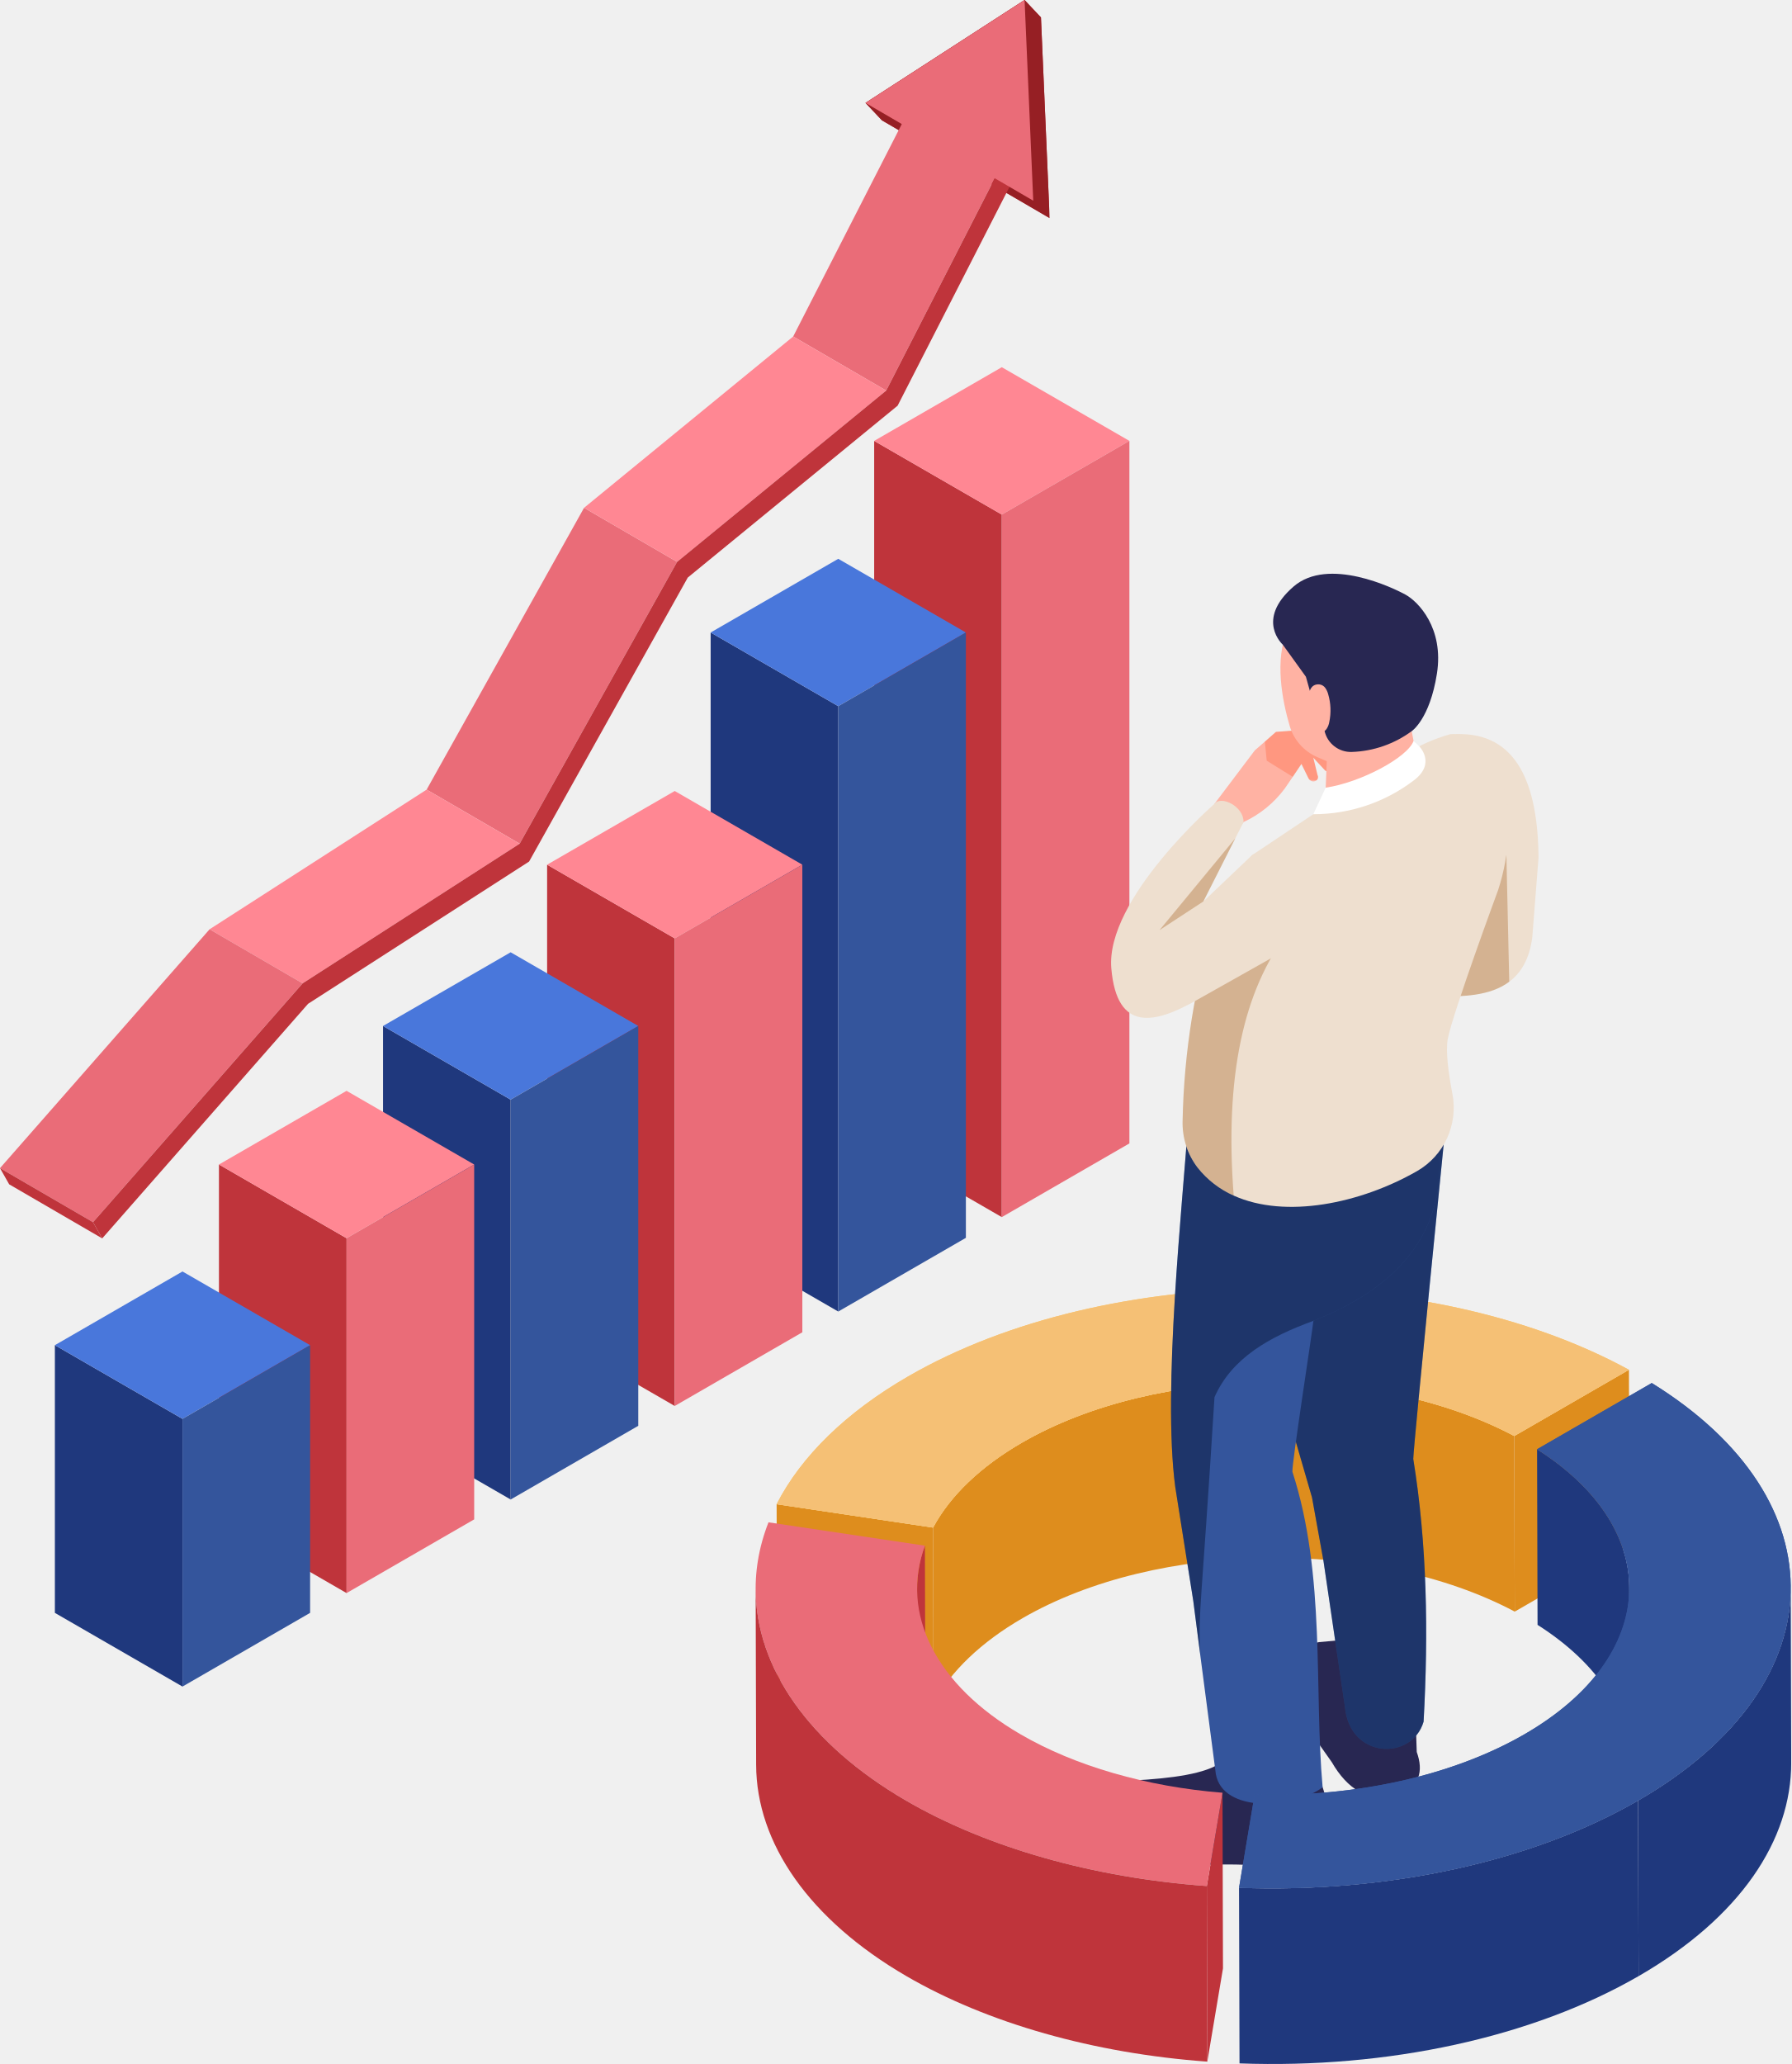
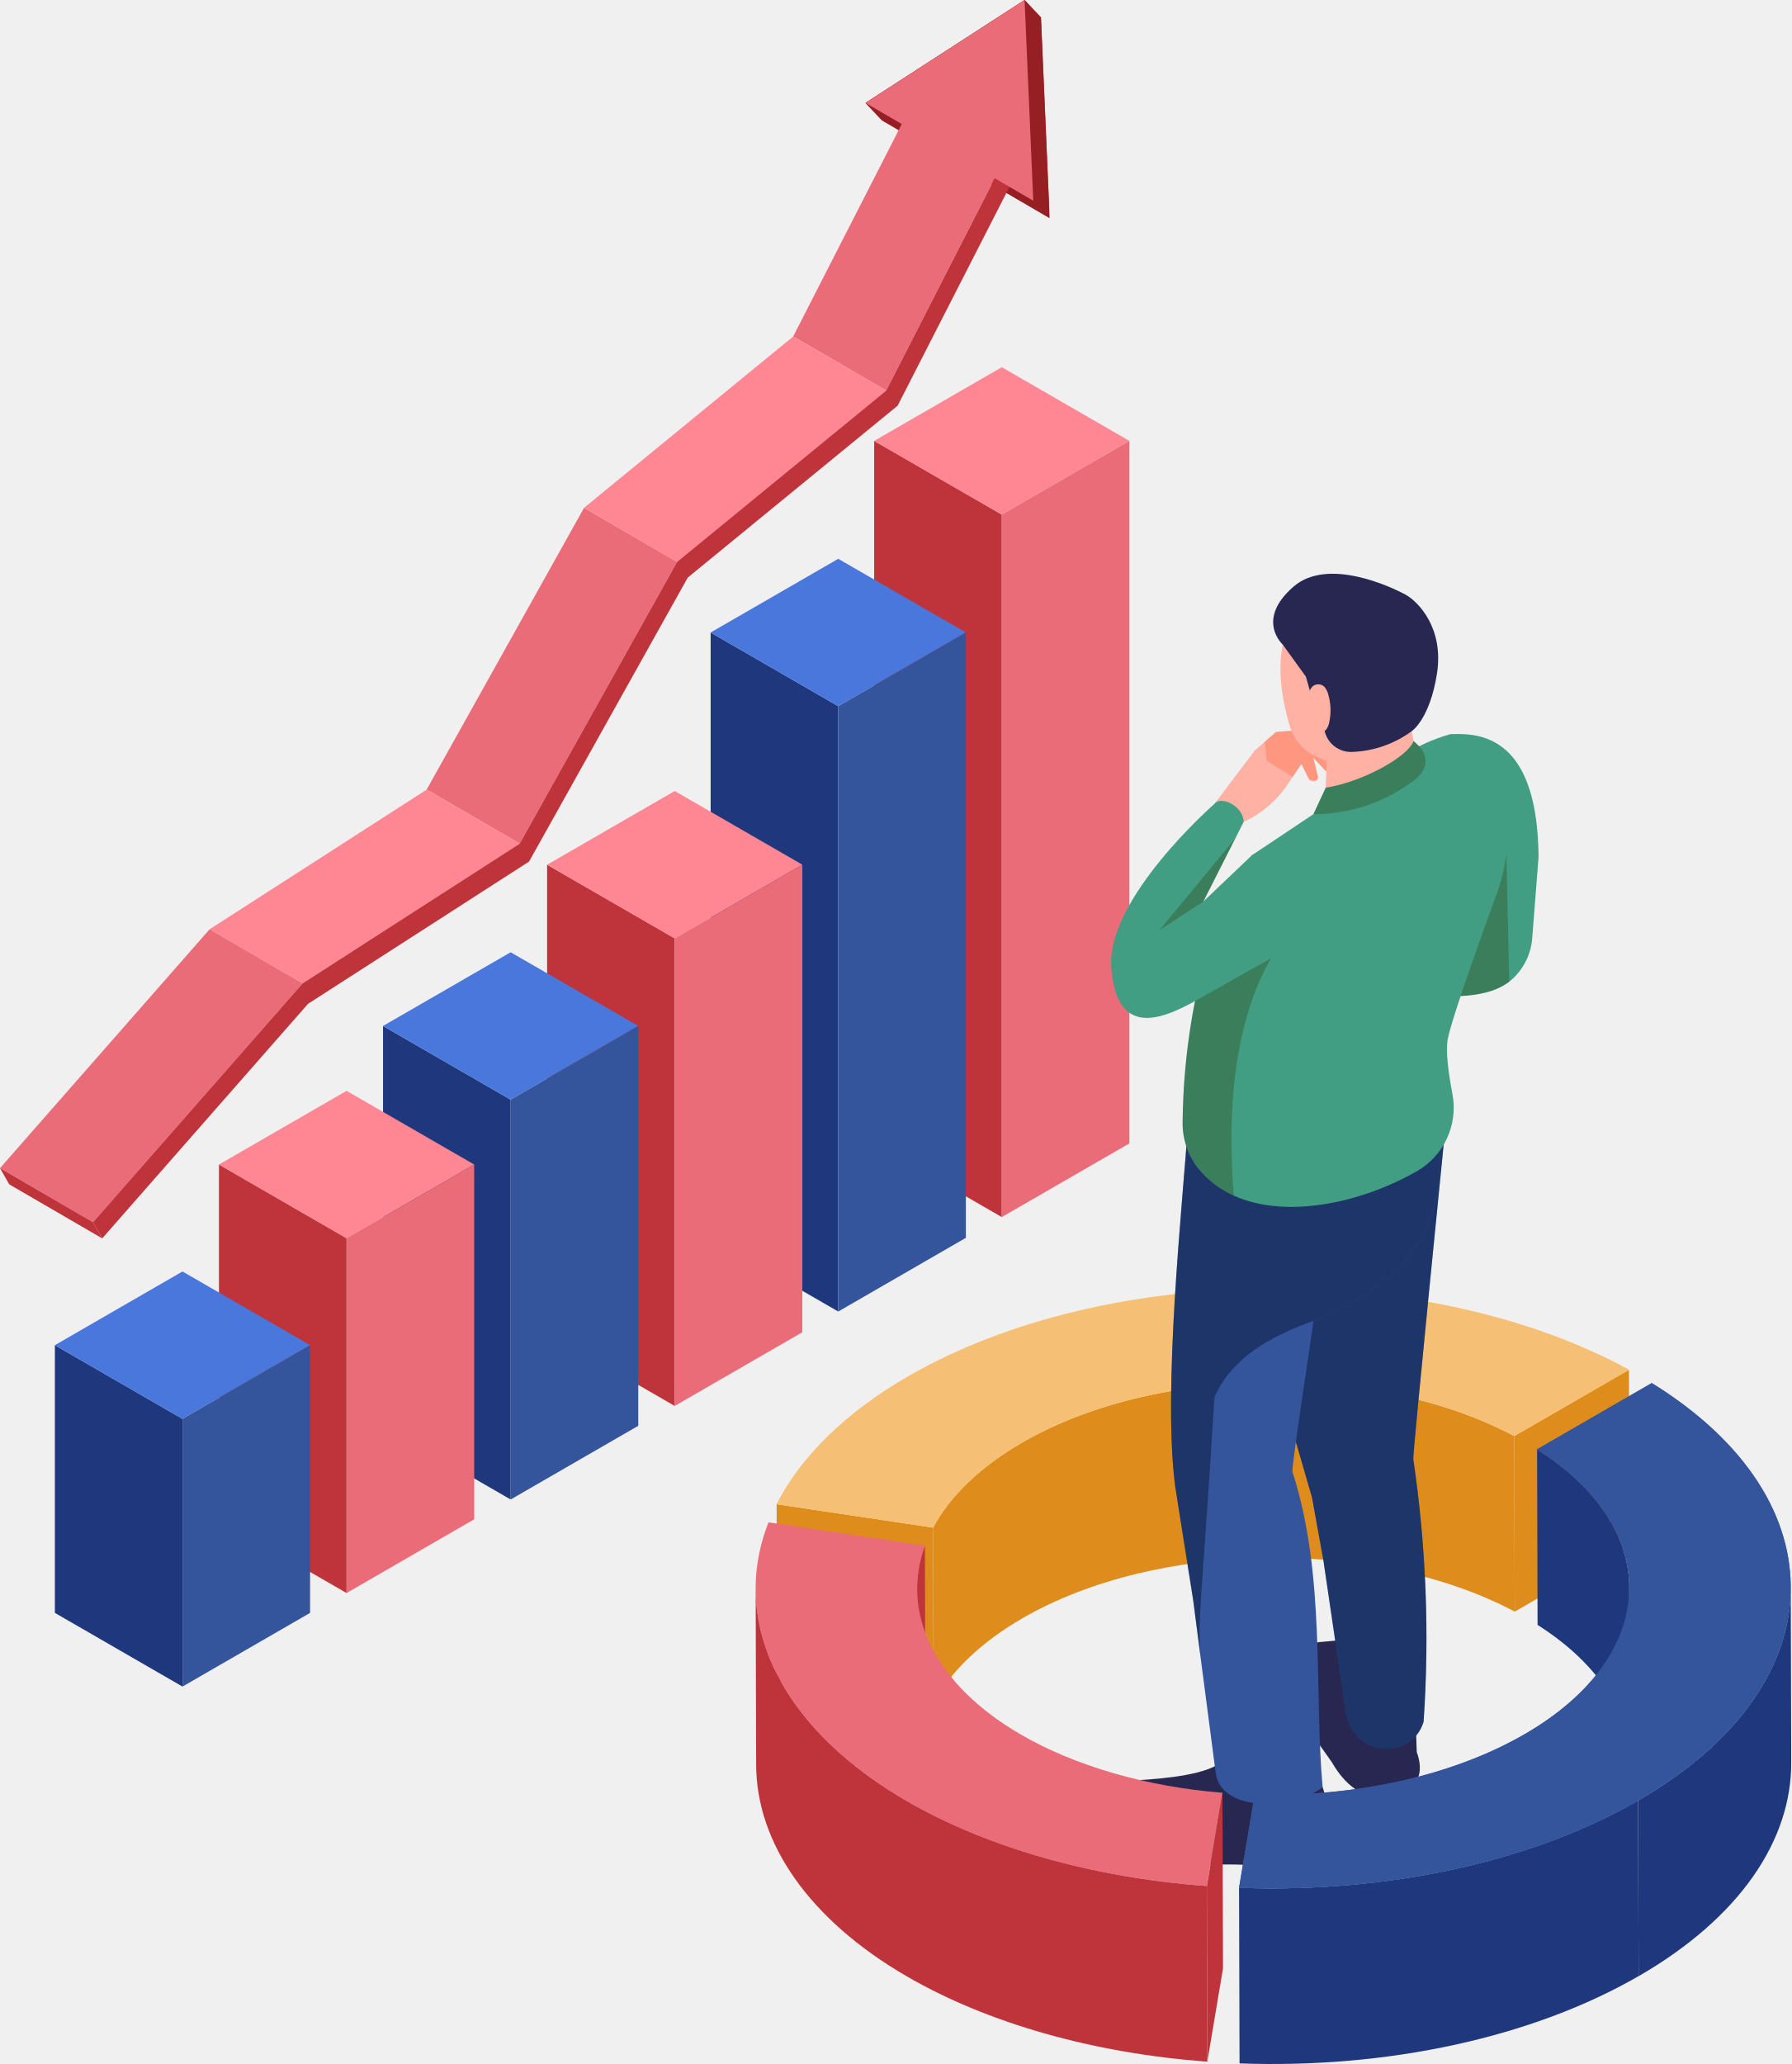
- <svg xmlns="http://www.w3.org/2000/svg" id="Grupo_877514" data-name="Grupo 877514" width="371.098" height="427.522" viewBox="0 0 371.098 427.522">
+ <svg xmlns="http://www.w3.org/2000/svg" id="Grupo_877514" data-name="Grupo 877514" width="235.651" height="271.48" viewBox="0 0 235.651 271.48">
  <defs>
    <clipPath id="clip-path">
-       <rect id="Rectángulo_293774" data-name="Rectángulo 293774" width="371.098" height="427.523" fill="none" />
+       <rect id="Rectángulo_293774" data-name="Rectángulo 293774" width="235.651" height="271.481" fill="none" />
    </clipPath>
    <clipPath id="clip-path-3">
-       <rect id="Rectángulo_293765" data-name="Rectángulo 293765" width="217.46" height="256.512" fill="none" />
+       <rect id="Rectángulo_293765" data-name="Rectángulo 293765" width="138.089" height="162.888" fill="none" />
    </clipPath>
    <clipPath id="clip-path-5">
-       <rect id="Rectángulo_293753" data-name="Rectángulo 293753" width="38.147" height="45.177" fill="none" />
+       <rect id="Rectángulo_293753" data-name="Rectángulo 293753" width="24.224" height="28.688" fill="none" />
    </clipPath>
    <clipPath id="clip-path-7">
-       <rect id="Rectángulo_293755" data-name="Rectángulo 293755" width="22.579" height="12.483" fill="none" />
+       <rect id="Rectángulo_293755" data-name="Rectángulo 293755" width="14.338" height="7.927" fill="none" />
    </clipPath>
    <clipPath id="clip-path-8">
-       <rect id="Rectángulo_293756" data-name="Rectángulo 293756" width="44.944" height="61.398" fill="none" />
+       <rect id="Rectángulo_293756" data-name="Rectángulo 293756" width="28.54" height="38.988" fill="none" />
    </clipPath>
    <clipPath id="clip-path-9">
-       <rect id="Rectángulo_293757" data-name="Rectángulo 293757" width="51.886" height="69.57" fill="none" />
+       <rect id="Rectángulo_293757" data-name="Rectángulo 293757" width="32.948" height="44.178" fill="none" />
    </clipPath>
    <clipPath id="clip-path-10">
-       <rect id="Rectángulo_293758" data-name="Rectángulo 293758" width="62.599" height="46.686" fill="none" />
+       <rect id="Rectángulo_293758" data-name="Rectángulo 293758" width="39.751" height="29.646" fill="none" />
    </clipPath>
    <clipPath id="clip-path-11">
-       <rect id="Rectángulo_293759" data-name="Rectángulo 293759" width="64.24" height="40.132" fill="none" />
+       <rect id="Rectángulo_293759" data-name="Rectángulo 293759" width="40.793" height="25.484" fill="none" />
    </clipPath>
    <clipPath id="clip-path-12">
-       <rect id="Rectángulo_293760" data-name="Rectángulo 293760" width="62.695" height="60.673" fill="none" />
+       <rect id="Rectángulo_293760" data-name="Rectángulo 293760" width="39.812" height="38.528" fill="none" />
    </clipPath>
    <clipPath id="clip-path-13">
-       <rect id="Rectángulo_293761" data-name="Rectángulo 293761" width="21.176" height="14.555" fill="none" />
+       <rect id="Rectángulo_293761" data-name="Rectángulo 293761" width="13.447" height="9.243" fill="none" />
    </clipPath>
    <clipPath id="clip-path-14">
-       <rect id="Rectángulo_293762" data-name="Rectángulo 293762" width="193.308" height="225.815" fill="none" />
+       <rect id="Rectángulo_293762" data-name="Rectángulo 293762" width="122.752" height="143.395" fill="none" />
    </clipPath>
    <clipPath id="clip-path-15">
-       <rect id="Rectángulo_293763" data-name="Rectángulo 293763" width="34.75" height="41.57" fill="none" />
+       <rect id="Rectángulo_293763" data-name="Rectángulo 293763" width="22.067" height="26.397" fill="none" />
    </clipPath>
    <clipPath id="clip-path-16">
-       <rect id="Rectángulo_293766" data-name="Rectángulo 293766" width="13.975" height="29.486" fill="none" />
+       <rect id="Rectángulo_293766" data-name="Rectángulo 293766" width="8.874" height="18.724" fill="none" />
    </clipPath>
    <clipPath id="clip-path-17">
-       <rect id="Rectángulo_293767" data-name="Rectángulo 293767" width="14.02" height="10.393" fill="none" />
+       <rect id="Rectángulo_293767" data-name="Rectángulo 293767" width="8.903" height="6.6" fill="none" />
    </clipPath>
    <clipPath id="clip-path-18">
-       <rect id="Rectángulo_293768" data-name="Rectángulo 293768" width="38.145" height="128.732" fill="none" />
+       <rect id="Rectángulo_293768" data-name="Rectángulo 293768" width="24.222" height="81.746" fill="none" />
    </clipPath>
    <clipPath id="clip-path-19">
-       <rect id="Rectángulo_293769" data-name="Rectángulo 293769" width="55.617" height="113.711" fill="none" />
+       <rect id="Rectángulo_293769" data-name="Rectángulo 293769" width="35.317" height="72.207" fill="none" />
    </clipPath>
    <clipPath id="clip-path-20">
-       <rect id="Rectángulo_293770" data-name="Rectángulo 293770" width="21.84" height="55.707" fill="none" />
+       <rect id="Rectángulo_293770" data-name="Rectángulo 293770" width="13.869" height="35.374" fill="none" />
    </clipPath>
    <clipPath id="clip-path-21">
-       <rect id="Rectángulo_293771" data-name="Rectángulo 293771" width="15.701" height="19.012" fill="none" />
+       <rect id="Rectángulo_293771" data-name="Rectángulo 293771" width="9.97" height="12.073" fill="none" />
    </clipPath>
    <clipPath id="clip-path-22">
-       <rect id="Rectángulo_293772" data-name="Rectángulo 293772" width="214.548" height="141.051" fill="none" />
+       <rect id="Rectángulo_293772" data-name="Rectángulo 293772" width="136.24" height="89.569" fill="none" />
    </clipPath>
  </defs>
  <g id="Grupo_877576" data-name="Grupo 877576" clip-path="url(#clip-path)">
-     <path id="Trazado_259078" data-name="Trazado 259078" d="M188.718,149.187l.1,36.374-23.759,13.718-.1-36.374Z" transform="translate(148.761 134.538)" fill="#de8d1d" />
-     <path id="Trazado_259079" data-name="Trazado 259079" d="M117.017,168.673l.1,36.374L84.705,200.2l-.1-36.374Z" transform="translate(76.294 147.742)" fill="#de8d1d" />
+     <path id="Trazado_259078" data-name="Trazado 259078" d="M180.046,149.187l.065,23.1L165.023,181l-.065-23.1Z" transform="translate(34.256 30.981)" fill="#de8d1d" />
+     <path id="Trazado_259079" data-name="Trazado 259079" d="M105.186,166.9l.065,23.1-20.583-3.076-.066-23.1Z" transform="translate(17.569 34.022)" fill="#de8d1d" />
    <g id="Grupo_877575" data-name="Grupo 877575">
      <g id="Grupo_877574" data-name="Grupo 877574" clip-path="url(#clip-path)">
-         <path id="Trazado_259080" data-name="Trazado 259080" d="M222.053,161.689l.1,36.374c-28.835-15.306-73.874-14.863-101.95,1.348-8.56,4.943-14.912,11-18.457,17.624l-.1-36.374c3.543-6.62,9.9-12.681,18.457-17.624,28.076-16.209,73.115-16.654,101.95-1.348" transform="translate(91.665 135.754)" fill="#de8d1d" />
-         <path id="Trazado_259081" data-name="Trazado 259081" d="M237.425,170.878c-28.835-15.306-73.874-14.861-101.95,1.348-8.562,4.943-14.914,11-18.457,17.624L84.6,185.007c5.1-9.977,14.477-19.1,27.281-26.49,41.167-23.767,107.433-24.22,149.3-1.356Z" transform="translate(76.294 126.565)" fill="#ffc966" />
-         <path id="Trazado_259082" data-name="Trazado 259082" d="M237.425,170.878c-28.835-15.306-73.874-14.861-101.95,1.348-8.562,4.943-14.914,11-18.457,17.624L84.6,185.007c5.1-9.977,14.477-19.1,27.281-26.49,41.167-23.767,107.433-24.22,149.3-1.356Z" transform="translate(76.294 126.565)" fill="#f5c075" />
-         <path id="Trazado_259083" data-name="Trazado 259083" d="M121.668,63.283V208.8L95.229,193.534V48.019Z" transform="translate(85.879 43.304)" fill="#bf343b" />
-         <path id="Trazado_259084" data-name="Trazado 259084" d="M148.107,55.257,121.668,70.521,95.229,55.257l26.439-15.264Z" transform="translate(85.879 36.066)" fill="#ff8793" />
-         <path id="Trazado_259085" data-name="Trazado 259085" d="M109.131,63.283V208.8l26.439-15.264V48.019Z" transform="translate(98.415 43.304)" fill="#ea6c78" />
-         <path id="Trazado_259086" data-name="Trazado 259086" d="M103.854,84.152V209.538L77.415,194.274V68.888Z" transform="translate(69.814 62.124)" fill="#1f387d" />
-         <path id="Trazado_259087" data-name="Trazado 259087" d="M130.293,76.126,103.854,91.39,77.415,76.126l26.439-15.264Z" transform="translate(69.814 54.886)" fill="#4977db" />
-         <path id="Trazado_259088" data-name="Trazado 259088" d="M91.317,84.152V209.538l26.439-15.264V68.888Z" transform="translate(82.351 62.124)" fill="#34559c" />
-         <path id="Trazado_259089" data-name="Trazado 259089" d="M86.04,109.441v96.852L59.6,191.029V94.177Z" transform="translate(53.749 84.93)" fill="#bf343b" />
-         <path id="Trazado_259090" data-name="Trazado 259090" d="M112.479,101.415,86.04,116.679,59.6,101.415,86.04,86.151Z" transform="translate(53.749 77.692)" fill="#ff8793" />
-         <path id="Trazado_259091" data-name="Trazado 259091" d="M73.5,109.441v96.852l26.439-15.264V94.177Z" transform="translate(66.286 84.93)" fill="#ea6c78" />
-         <path id="Trazado_259092" data-name="Trazado 259092" d="M68.166,127.007v82.818L41.727,194.561V111.743Z" transform="translate(37.63 100.771)" fill="#1f387d" />
-         <path id="Trazado_259093" data-name="Trazado 259093" d="M94.6,118.98,68.166,134.244,41.727,118.98l26.439-15.264Z" transform="translate(37.63 93.532)" fill="#4977db" />
-         <path id="Trazado_259094" data-name="Trazado 259094" d="M55.629,127.007v82.818l26.439-15.264V111.743Z" transform="translate(50.167 100.771)" fill="#34559c" />
-         <path id="Trazado_259095" data-name="Trazado 259095" d="M50.291,142.1v73.5L23.852,200.327v-73.5Z" transform="translate(21.51 114.378)" fill="#bf343b" />
-         <path id="Trazado_259096" data-name="Trazado 259096" d="M76.73,134.069,50.291,149.333,23.852,134.069l26.439-15.264Z" transform="translate(21.51 107.14)" fill="#ff8793" />
-         <path id="Trazado_259097" data-name="Trazado 259097" d="M37.754,142.1v73.5l26.439-15.264v-73.5Z" transform="translate(34.047 114.378)" fill="#ea6c78" />
-         <path id="Trazado_259098" data-name="Trazado 259098" d="M32.417,161.771V217.22L5.978,201.957V146.507Z" transform="translate(5.391 132.122)" fill="#1f387d" />
-         <path id="Trazado_259099" data-name="Trazado 259099" d="M58.856,153.745,32.417,169.009,5.978,153.745l26.439-15.264Z" transform="translate(5.391 124.883)" fill="#4977db" />
-         <path id="Trazado_259100" data-name="Trazado 259100" d="M19.88,161.771V217.22l26.439-15.264V146.507Z" transform="translate(17.928 132.122)" fill="#34559c" />
+         <path id="Trazado_259080" data-name="Trazado 259080" d="M178.106,157.618l.065,23.1c-18.311-9.719-46.911-9.438-64.739.856-5.436,3.139-9.469,6.986-11.72,11.191l-.065-23.1c2.25-4.2,6.283-8.053,11.72-11.191,17.829-10.293,46.429-10.576,64.739-.856" transform="translate(21.108 31.261)" fill="#de8d1d" />
+         <path id="Trazado_259081" data-name="Trazado 259081" d="M181.645,159.734c-18.311-9.719-46.911-9.437-64.739.856-5.437,3.139-9.471,6.988-11.72,11.191L84.6,168.706c3.237-6.335,9.193-12.126,17.324-16.822,26.141-15.092,68.221-15.38,94.808-.861Z" transform="translate(17.569 29.145)" fill="#ffc966" />
+         <path id="Trazado_259082" data-name="Trazado 259082" d="M181.645,159.734c-18.311-9.719-46.911-9.437-64.739.856-5.437,3.139-9.471,6.988-11.72,11.191L84.6,168.706c3.237-6.335,9.193-12.126,17.324-16.822,26.141-15.092,68.221-15.38,94.808-.861Z" transform="translate(17.569 29.145)" fill="#f5c075" />
+         <path id="Trazado_259083" data-name="Trazado 259083" d="M112.018,57.712v92.4l-16.789-9.693v-92.4Z" transform="translate(19.776 9.972)" fill="#bf343b" />
+         <path id="Trazado_259084" data-name="Trazado 259084" d="M128.807,49.686l-16.789,9.693L95.229,49.686l16.789-9.693Z" transform="translate(19.776 8.305)" fill="#ff8793" />
+         <path id="Trazado_259085" data-name="Trazado 259085" d="M109.131,57.712v92.4l16.789-9.693v-92.4Z" transform="translate(22.663 9.972)" fill="#ea6c78" />
+         <path id="Trazado_259086" data-name="Trazado 259086" d="M94.2,78.581V158.2L77.415,148.51V68.888Z" transform="translate(16.077 14.306)" fill="#1f387d" />
+         <path id="Trazado_259087" data-name="Trazado 259087" d="M110.993,70.554,94.2,80.247,77.415,70.554,94.2,60.862Z" transform="translate(16.077 12.639)" fill="#4977db" />
+         <path id="Trazado_259088" data-name="Trazado 259088" d="M91.317,78.581V158.2l16.789-9.693V68.888Z" transform="translate(18.963 14.306)" fill="#34559c" />
+         <path id="Trazado_259089" data-name="Trazado 259089" d="M76.39,103.87v61.5L59.6,155.679v-61.5Z" transform="translate(12.377 19.557)" fill="#bf343b" />
+         <path id="Trazado_259090" data-name="Trazado 259090" d="M93.179,95.844,76.39,105.536,59.6,95.844,76.39,86.151Z" transform="translate(12.377 17.891)" fill="#ff8793" />
+         <path id="Trazado_259091" data-name="Trazado 259091" d="M73.5,103.87v61.5l16.789-9.693v-61.5Z" transform="translate(15.264 19.557)" fill="#ea6c78" />
+         <path id="Trazado_259092" data-name="Trazado 259092" d="M58.516,121.435v52.59l-16.789-9.693v-52.59Z" transform="translate(8.665 23.205)" fill="#1f387d" />
+         <path id="Trazado_259093" data-name="Trazado 259093" d="M75.3,113.409,58.516,123.1l-16.789-9.693,16.789-9.693Z" transform="translate(8.665 21.538)" fill="#4977db" />
+         <path id="Trazado_259094" data-name="Trazado 259094" d="M55.629,121.435v52.59l16.789-9.693v-52.59Z" transform="translate(11.552 23.205)" fill="#34559c" />
+         <path id="Trazado_259095" data-name="Trazado 259095" d="M40.641,136.524v46.67L23.852,173.5v-46.67Z" transform="translate(4.953 26.339)" fill="#bf343b" />
+         <path id="Trazado_259096" data-name="Trazado 259096" d="M57.43,128.5l-16.789,9.693L23.852,128.5l16.789-9.693Z" transform="translate(4.953 24.672)" fill="#ff8793" />
+         <path id="Trazado_259097" data-name="Trazado 259097" d="M37.754,136.524v46.67L54.543,173.5v-46.67Z" transform="translate(7.84 26.339)" fill="#ea6c78" />
+         <path id="Trazado_259098" data-name="Trazado 259098" d="M22.767,156.2v35.211L5.978,181.718V146.507Z" transform="translate(1.241 30.425)" fill="#1f387d" />
+         <path id="Trazado_259099" data-name="Trazado 259099" d="M39.556,148.174l-16.789,9.693L5.978,148.174l16.789-9.693Z" transform="translate(1.241 28.758)" fill="#4977db" />
+         <path id="Trazado_259100" data-name="Trazado 259100" d="M19.88,156.2v35.211l16.789-9.693V146.507Z" transform="translate(4.128 30.425)" fill="#34559c" />
        <g id="Grupo_877552" data-name="Grupo 877552">
          <g id="Grupo_877551" data-name="Grupo 877551">
            <g id="Grupo_877550" data-name="Grupo 877550" clip-path="url(#clip-path-3)">
              <g id="Grupo_877549" data-name="Grupo 877549" style="isolation: isolate">
                <g id="Grupo_877548" data-name="Grupo 877548">
                  <g id="Grupo_877547" data-name="Grupo 877547" clip-path="url(#clip-path-3)">
-                     <g id="Grupo_877516" data-name="Grupo 877516" transform="translate(179.314)">
+                     <g id="Grupo_877516" data-name="Grupo 877516" transform="translate(113.866)">
                      <g id="Grupo_877515" data-name="Grupo 877515">
                        <g id="Grupo_877514-2" data-name="Grupo 877514" clip-path="url(#clip-path-5)">
-                           <path id="Trazado_259101" data-name="Trazado 259101" d="M132.432,45.179,97.68,24.923l-3.395-3.608L127.24,0l3.395,3.608Z" transform="translate(-94.286 -0.001)" fill="#bf343b" />
-                         </g>
-                       </g>
-                     </g>
-                     <g id="Grupo_877519" data-name="Grupo 877519" transform="translate(179.314)">
+                           <path id="Trazado_259101" data-name="Trazado 259101" d="M118.509,28.689,96.441,15.826l-2.156-2.291L115.212,0l2.156,2.291Z" transform="translate(-94.286 0)" fill="#bf343b" />
+                         </g>
+                       </g>
+                     </g>
+                     <g id="Grupo_877519" data-name="Grupo 877519" transform="translate(113.866)">
                      <g id="Grupo_877518" data-name="Grupo 877518">
                        <g id="Grupo_877517" data-name="Grupo 877517" clip-path="url(#clip-path-5)">
-                           <path id="Trazado_259102" data-name="Trazado 259102" d="M132.432,45.179,97.68,24.923l-3.395-3.608L127.24,0l3.395,3.608Z" transform="translate(-94.286 -0.001)" fill="#961f24" />
-                         </g>
-                       </g>
-                     </g>
-                     <g id="Grupo_877522" data-name="Grupo 877522" transform="translate(190.002 19.497)">
+                           <path id="Trazado_259102" data-name="Trazado 259102" d="M118.509,28.689,96.441,15.826l-2.156-2.291L115.212,0l2.156,2.291Z" transform="translate(-94.286 0)" fill="#961f24" />
+                         </g>
+                       </g>
+                     </g>
+                     <g id="Grupo_877522" data-name="Grupo 877522" transform="translate(120.653 12.381)">
                      <g id="Grupo_877521" data-name="Grupo 877521">
                        <g id="Grupo_877520" data-name="Grupo 877520" clip-path="url(#clip-path-7)">
-                           <path id="Trazado_259103" data-name="Trazado 259103" d="M119.178,21.452l-19.273-11.2,3.307,1.284,19.273,11.2Z" transform="translate(-99.906 -10.252)" fill="#bf343b" />
-                         </g>
-                       </g>
-                     </g>
-                     <g id="Grupo_877525" data-name="Grupo 877525" transform="translate(164.331 19.497)">
+                           <path id="Trazado_259103" data-name="Trazado 259103" d="M112.144,17.364,99.905,10.252l2.1.815,12.238,7.112Z" transform="translate(-99.906 -10.252)" fill="#bf343b" />
+                         </g>
+                       </g>
+                     </g>
+                     <g id="Grupo_877525" data-name="Grupo 877525" transform="translate(104.351 12.381)">
                      <g id="Grupo_877524" data-name="Grupo 877524">
                        <g id="Grupo_877523" data-name="Grupo 877523" clip-path="url(#clip-path-8)">
-                           <path id="Trazado_259104" data-name="Trazado 259104" d="M105.68,71.65,86.407,60.45l25.671-50.2,19.273,11.2Z" transform="translate(-86.408 -10.252)" fill="#ea6c78" />
-                         </g>
-                       </g>
-                     </g>
-                     <g id="Grupo_877528" data-name="Grupo 877528" transform="translate(88.39 105.181)">
+                           <path id="Trazado_259104" data-name="Trazado 259104" d="M98.646,49.24,86.407,42.128l16.3-31.876,12.238,7.112Z" transform="translate(-86.408 -10.252)" fill="#ea6c78" />
+                         </g>
+                       </g>
+                     </g>
+                     <g id="Grupo_877528" data-name="Grupo 877528" transform="translate(56.129 66.791)">
                      <g id="Grupo_877527" data-name="Grupo 877527">
                        <g id="Grupo_877526" data-name="Grupo 877526" clip-path="url(#clip-path-9)">
-                           <path id="Trazado_259105" data-name="Trazado 259105" d="M65.75,124.876l-19.273-11.2,32.614-58.37,19.273,11.2Z" transform="translate(-46.477 -55.306)" fill="#ea6c78" />
-                         </g>
-                       </g>
-                     </g>
-                     <g id="Grupo_877531" data-name="Grupo 877531" transform="translate(121.004 69.696)">
+                           <path id="Trazado_259105" data-name="Trazado 259105" d="M58.715,99.484,46.477,92.372l20.71-37.066,12.238,7.112Z" transform="translate(-46.477 -55.306)" fill="#ea6c78" />
+                         </g>
+                       </g>
+                     </g>
+                     <g id="Grupo_877531" data-name="Grupo 877531" transform="translate(76.839 44.257)">
                      <g id="Grupo_877530" data-name="Grupo 877530">
                        <g id="Grupo_877529" data-name="Grupo 877529" clip-path="url(#clip-path-10)">
-                           <path id="Trazado_259106" data-name="Trazado 259106" d="M82.9,83.333l-19.273-11.2,43.327-35.486,19.273,11.2Z" transform="translate(-63.626 -36.647)" fill="#ff8793" />
-                         </g>
-                       </g>
-                     </g>
-                     <g id="Grupo_877534" data-name="Grupo 877534" transform="translate(43.423 163.552)">
+                           <path id="Trazado_259106" data-name="Trazado 259106" d="M75.864,66.293,63.626,59.181,91.139,36.647l12.238,7.112Z" transform="translate(-63.626 -36.647)" fill="#ff8793" />
+                         </g>
+                       </g>
+                     </g>
+                     <g id="Grupo_877534" data-name="Grupo 877534" transform="translate(27.574 103.857)">
                      <g id="Grupo_877533" data-name="Grupo 877533">
                        <g id="Grupo_877532" data-name="Grupo 877532" clip-path="url(#clip-path-11)">
-                           <path id="Trazado_259107" data-name="Trazado 259107" d="M42.105,126.13l-19.273-11.2L67.8,86,87.073,97.2Z" transform="translate(-22.833 -85.998)" fill="#ff8793" />
-                         </g>
-                       </g>
-                     </g>
-                     <g id="Grupo_877537" data-name="Grupo 877537" transform="translate(0 192.484)">
+                           <path id="Trazado_259107" data-name="Trazado 259107" d="M35.071,111.482,22.832,104.37,51.387,86,63.626,93.11Z" transform="translate(-22.832 -85.998)" fill="#ff8793" />
+                         </g>
+                       </g>
+                     </g>
+                     <g id="Grupo_877537" data-name="Grupo 877537" transform="translate(0 122.229)">
                      <g id="Grupo_877536" data-name="Grupo 877536">
                        <g id="Grupo_877535" data-name="Grupo 877535" clip-path="url(#clip-path-12)">
-                           <path id="Trazado_259108" data-name="Trazado 259108" d="M19.273,161.884,0,150.685l43.424-49.474,19.271,11.2Z" transform="translate(0 -101.211)" fill="#ea6c78" />
-                         </g>
-                       </g>
-                     </g>
-                     <g id="Grupo_877540" data-name="Grupo 877540" transform="translate(0 241.957)">
+                           <path id="Trazado_259108" data-name="Trazado 259108" d="M12.238,139.739,0,132.627l27.575-31.416,12.237,7.112Z" transform="translate(0 -101.211)" fill="#ea6c78" />
+                         </g>
+                       </g>
+                     </g>
+                     <g id="Grupo_877540" data-name="Grupo 877540" transform="translate(0 153.645)">
                      <g id="Grupo_877539" data-name="Grupo 877539">
                        <g id="Grupo_877538" data-name="Grupo 877538" clip-path="url(#clip-path-13)">
-                           <path id="Trazado_259109" data-name="Trazado 259109" d="M21.176,141.78,1.9,130.58,0,127.225l19.273,11.2Z" transform="translate(0 -127.225)" fill="#bf343b" />
-                         </g>
-                       </g>
-                     </g>
-                     <g id="Grupo_877543" data-name="Grupo 877543" transform="translate(19.273 30.697)">
+                           <path id="Trazado_259109" data-name="Trazado 259109" d="M13.447,136.467,1.209,129.355,0,127.225l12.238,7.112Z" transform="translate(0 -127.225)" fill="#bf343b" />
+                         </g>
+                       </g>
+                     </g>
+                     <g id="Grupo_877543" data-name="Grupo 877543" transform="translate(12.238 19.493)">
                      <g id="Grupo_877542" data-name="Grupo 877542">
                        <g id="Grupo_877541" data-name="Grupo 877541" clip-path="url(#clip-path-14)">
-                           <path id="Trazado_259110" data-name="Trazado 259110" d="M200.136,16.141l3.307,1.284L176.825,69.475l-43.473,35.6L100.477,163.9,54.685,193.365,12.037,241.956l-1.9-3.355,43.424-49.474L98.524,160.2l32.614-58.37,43.327-35.486Z" transform="translate(-10.134 -16.141)" fill="#bf343b" />
-                         </g>
-                       </g>
-                     </g>
-                     <g id="Grupo_877546" data-name="Grupo 877546" transform="translate(179.314)">
+                           <path id="Trazado_259110" data-name="Trazado 259110" d="M130.787,16.141l2.1.815-16.9,33.053L88.378,72.617,67.5,109.97,38.424,128.68,11.342,159.535l-1.209-2.13,27.575-31.416,28.554-18.372,20.71-37.066,27.513-22.534Z" transform="translate(-10.134 -16.141)" fill="#bf343b" />
+                         </g>
+                       </g>
+                     </g>
+                     <g id="Grupo_877546" data-name="Grupo 877546" transform="translate(113.866)">
                      <g id="Grupo_877545" data-name="Grupo 877545">
                        <g id="Grupo_877544" data-name="Grupo 877544" clip-path="url(#clip-path-15)">
-                           <path id="Trazado_259111" data-name="Trazado 259111" d="M129.037,41.571,94.285,21.315,127.24,0Z" transform="translate(-94.286 -0.001)" fill="#ea6c78" />
+                           <path id="Trazado_259111" data-name="Trazado 259111" d="M116.353,26.4,94.285,13.535,115.212,0Z" transform="translate(-94.286 0)" fill="#ea6c78" />
                        </g>
                      </g>
                    </g>
                  </g>
                </g>
              </g>
            </g>
          </g>
        </g>
-         <path id="Trazado_259112" data-name="Trazado 259112" d="M179.188,105.525l-1.288,16.46c-.571,4.6-2.391,7.476-4.781,9.262-4.064,3.068-9.806,2.984-13.973,3.125a23.065,23.065,0,0,0-3.127.251l-1.267-18.748,7.377-35.914c12.786-.415,16.936,10.694,17.057,25.564" transform="translate(139.559 72.1)" fill="#eedfcf" />
-         <g id="Grupo_877555" data-name="Grupo 877555" transform="translate(298.706 176.986)" style="mix-blend-mode: multiply;isolation: isolate">
+         <path id="Trazado_259112" data-name="Trazado 259112" d="M170.27,96.191l-.818,10.452a8.147,8.147,0,0,1-3.036,5.881c-2.581,1.948-6.227,1.895-8.873,1.984a14.647,14.647,0,0,0-1.985.159l-.8-11.905,4.685-22.806c8.119-.263,10.754,6.791,10.832,16.233" transform="translate(32.137 16.603)" fill="#419e83" />
+         <g id="Grupo_877555" data-name="Grupo 877555" transform="translate(189.681 112.388)" style="mix-blend-mode: multiply;isolation: isolate">
          <g id="Grupo_877554" data-name="Grupo 877554">
            <g id="Grupo_877553" data-name="Grupo 877553" clip-path="url(#clip-path-16)">
-               <path id="Trazado_259113" data-name="Trazado 259113" d="M171.038,119.423c-4.066,3.068-9.806,2.984-13.973,3.125v-10.6l13.377-18.883Z" transform="translate(-157.063 -93.062)" fill="#e3ccb3" />
-             </g>
-           </g>
-         </g>
-         <path id="Trazado_259114" data-name="Trazado 259114" d="M155.145,87.717l-2.3-2.484.886,3.636a.824.824,0,0,1-.213,1.042,1.062,1.062,0,0,1-1.411-.08,1.207,1.207,0,0,1-.283-.382l-1.432-2.925-1.8,2.672-1.664,2.438a22.356,22.356,0,0,1-8.53,6.932l-3.089,4.167-3.089.628.177-8.6,8.339-11.05,2.071-1.8,2.305-2.025,4.857-.371L154,82.4l2.638,4.091c.671,1.345-.662,2.16-1.5,1.229" transform="translate(119.236 71.71)" fill="#ffb2a3" />
-         <g id="Grupo_877558" data-name="Grupo 877558" transform="translate(262.043 151.228)" opacity="0.5" style="mix-blend-mode: multiply;isolation: isolate">
+               <path id="Trazado_259113" data-name="Trazado 259113" d="M165.938,109.8c-2.582,1.948-6.227,1.895-8.873,1.984v-6.733l8.495-11.991Z" transform="translate(-157.064 -93.062)" fill="#e3ccb3" />
+             </g>
+           </g>
+         </g>
+         <path id="Trazado_259114" data-name="Trazado 259114" d="M146.777,84.724l-1.459-1.577.563,2.309a.523.523,0,0,1-.135.662.674.674,0,0,1-.9-.051.767.767,0,0,1-.18-.243l-.909-1.857-1.146,1.7-1.057,1.548a14.2,14.2,0,0,1-5.416,4.4L134.18,94.26l-1.961.4.112-5.459,5.3-7.017,1.315-1.144,1.464-1.286,3.084-.235,2.563,1.828,1.675,2.6c.426.854-.42,1.372-.95.78" transform="translate(27.457 16.513)" fill="#ffb2a3" />
+         <g id="Grupo_877558" data-name="Grupo 877558" transform="translate(166.399 96.031)" opacity="0.5" style="mix-blend-mode: multiply;isolation: isolate">
          <g id="Grupo_877557" data-name="Grupo 877557">
            <g id="Grupo_877556" data-name="Grupo 877556" clip-path="url(#clip-path-17)">
-               <path id="Trazado_259115" data-name="Trazado 259115" d="M150.125,87.717l-2.3-2.484.886,3.636a.824.824,0,0,1-.213,1.042l-1.411-.08a1.207,1.207,0,0,1-.283-.382l-1.432-2.925-1.8,2.672-5.394-3.338-.39-3.944,2.3-2.025,4.857-.371,4.036,2.879,2.638,4.091c.671,1.345-.662,2.16-1.5,1.229" transform="translate(-137.786 -79.518)" fill="#ffb294" />
-             </g>
-           </g>
-         </g>
-         <path id="Trazado_259116" data-name="Trazado 259116" d="M147.2,179.474c-7.636,1.588-8.864,7.535-5.953,12.7l8.6,12.172c3.227,5.607,7.562,8.241,13.229,7.292,5.093-2.1,5.781-5.456,4.367-9.408l-.283-8.444-5.141-15.633Z" transform="translate(126.073 160.659)" fill="#282752" />
-         <path id="Trazado_259117" data-name="Trazado 259117" d="M171.03,245.88c-2.381,8.1-15.262,7.805-16.295-3.022l-4.448-30.263c0-.023-2.373-13.14-2.373-13.14l-8.644-29.782-1.873-7.794,6.107-37.618,32.036-1.474s-6.628,66.086-6.651,68.671c2.858,17.622,3.165,35.912,2.141,54.422" transform="translate(123.906 110.73)" fill="#34559c" />
-         <g id="Grupo_877561" data-name="Grupo 877561" transform="translate(261.301 233.517)" opacity="0.5" style="mix-blend-mode: multiply;isolation: isolate">
+               <path id="Trazado_259115" data-name="Trazado 259115" d="M145.621,84.724l-1.459-1.577.563,2.309a.523.523,0,0,1-.135.662l-.9-.051a.766.766,0,0,1-.18-.243l-.909-1.857-1.146,1.7-3.425-2.119-.248-2.5,1.464-1.286,3.084-.235,2.563,1.828,1.675,2.6c.426.854-.42,1.372-.95.78" transform="translate(-137.786 -79.518)" fill="#ffb294" />
+             </g>
+           </g>
+         </g>
+         <path id="Trazado_259116" data-name="Trazado 259116" d="M144.5,178.991c-4.849,1.008-5.629,4.785-3.78,8.065l5.46,7.729c2.049,3.56,4.8,5.233,8.4,4.63,3.234-1.334,3.671-3.465,2.773-5.974l-.18-5.362-3.264-9.927Z" transform="translate(29.032 36.996)" fill="#282752" />
+         <path id="Trazado_259117" data-name="Trazado 259117" d="M158.755,200.952c-1.512,5.141-9.691,4.956-10.347-1.919l-2.825-19.218c0-.014-1.507-8.344-1.507-8.344l-5.489-18.912-1.19-4.949,3.878-23.888,20.343-.936s-4.209,41.965-4.223,43.606a160.891,160.891,0,0,1,1.36,34.559" transform="translate(28.533 25.499)" fill="#34559c" />
+         <g id="Grupo_877561" data-name="Grupo 877561" transform="translate(165.928 148.286)" opacity="0.5" style="mix-blend-mode: multiply;isolation: isolate">
          <g id="Grupo_877560" data-name="Grupo 877560">
            <g id="Grupo_877559" data-name="Grupo 877559" clip-path="url(#clip-path-18)">
-               <path id="Trazado_259118" data-name="Trazado 259118" d="M171.03,245.88c-2.381,8.1-15.262,7.805-16.295-3.022l-4.448-30.263c0-.023-2.373-13.14-2.373-13.14l-8.644-29.782-1.873-7.794,6.107-37.618,32.036-1.474s-6.628,66.086-6.651,68.671c2.858,17.622,3.165,35.912,2.141,54.422" transform="translate(-137.395 -122.787)" fill="#25435c" />
-             </g>
-           </g>
-         </g>
-         <path id="Trazado_259119" data-name="Trazado 259119" d="M165.843,201.011c3.094,5.213,1.672,13.914-.152,17.856-5.392,2.027-9.9,2.431-13.043.281-10.192-.61-15.89.751-21.133-.738-5.576-1.586-9.378-3.262-12.231-8.832-1.1-2.486.411-7.149,4.954-7.835,8.465-.346,16.065-1.04,20.211-3.117l7.229-13.21,13.126,10.348Z" transform="translate(107.262 167.21)" fill="#282752" />
-         <path id="Trazado_259120" data-name="Trazado 259120" d="M157.066,165.08c-.356,3.153-4.448,29.391-4.351,31.25,6.972,21.5,4.448,45.29,6.261,65.363-6.082,4.561-20.72,5.386-22.128-2.767L133.6,234.116c-.015-.164-.065-.5-.065-.5l-.112-.89-1.246-9.64-3.737-23.632c-2.668-20.218,1.552-58.812,2.67-75.407l31.572-3.72a1.009,1.009,0,0,0,.032.436,1.488,1.488,0,0,0,.065.243c1.263,4.157,20.155,5.742,20.365,10.108.405,8.944-1.7,24.311-25.88,33.886-.065.032-.129.049-.194.082" transform="translate(115.041 108.51)" fill="#34559c" />
-         <g id="Grupo_877564" data-name="Grupo 877564" transform="translate(242.608 228.833)" opacity="0.5" style="mix-blend-mode: multiply;isolation: isolate">
+               <path id="Trazado_259118" data-name="Trazado 259118" d="M158.755,200.952c-1.512,5.141-9.691,4.956-10.347-1.919l-2.825-19.218c0-.014-1.507-8.344-1.507-8.344l-5.489-18.912-1.19-4.949,3.878-23.888,20.343-.936s-4.209,41.965-4.223,43.606a160.891,160.891,0,0,1,1.36,34.559" transform="translate(-137.396 -122.787)" fill="#25435c" />
+             </g>
+           </g>
+         </g>
+         <path id="Trazado_259119" data-name="Trazado 259119" d="M148.724,195.319c1.965,3.31,1.062,8.835-.1,11.339-3.424,1.287-6.29,1.543-8.282.179-6.472-.388-10.09.477-13.42-.469-3.541-1.007-5.955-2.071-7.766-5.608a3.826,3.826,0,0,1,3.146-4.976c5.375-.22,10.2-.661,12.834-1.979l4.59-8.388,8.335,6.571Z" transform="translate(24.7 38.505)" fill="#282752" />
+         <path id="Trazado_259120" data-name="Trazado 259120" d="M146.3,148.745c-.226,2-2.825,18.663-2.763,19.844,4.427,13.65,2.825,28.759,3.976,41.506-3.862,2.9-13.158,3.42-14.051-1.757L131.4,192.583c-.01-.1-.041-.319-.041-.319l-.071-.565-.791-6.122-2.373-15.006c-1.694-12.839.985-37.346,1.7-47.884l20.048-2.362a.641.641,0,0,0,.021.277.943.943,0,0,0,.041.155c.8,2.64,12.8,3.646,12.932,6.419.257,5.68-1.078,15.438-16.434,21.518-.041.021-.082.031-.123.052" transform="translate(26.491 24.987)" fill="#34559c" />
+         <g id="Grupo_877564" data-name="Grupo 877564" transform="translate(154.058 145.311)" opacity="0.5" style="mix-blend-mode: multiply;isolation: isolate">
          <g id="Grupo_877563" data-name="Grupo 877563">
            <g id="Grupo_877562" data-name="Grupo 877562" clip-path="url(#clip-path-19)">
-               <path id="Trazado_259121" data-name="Trazado 259121" d="M157.261,165c-.114,0-.179.032-.194.082-9.041,3.283-16.9,7.649-20.494,15.817-2.733,44.046-3.381,44.046-2.976,53.137-.015-.082-.065-.422-.065-.422l-.112-.888-1.246-9.64-3.737-23.632c-2.668-20.22,1.552-58.813,2.668-75.409l31.574-3.72a1.019,1.019,0,0,0,.032.437,1.422,1.422,0,0,0,.065.242c1.263,4.157,20.155,5.742,20.365,10.11.405,8.944-1.7,24.311-25.88,33.886" transform="translate(-127.566 -120.324)" fill="#25435c" />
-             </g>
-           </g>
-         </g>
-         <path id="Trazado_259122" data-name="Trazado 259122" d="M144.217,105.137l1-23.824,15.2-6.961,3.844,19.44Z" transform="translate(130.056 67.052)" fill="#ffb2a3" />
-         <path id="Trazado_259123" data-name="Trazado 259123" d="M183.773,143.061c-.489,2.529.145,7.183.955,11.417a15.156,15.156,0,0,1-7.347,16.013c-11.721,6.7-27.236,9.914-37.962,5.063a19.711,19.711,0,0,1-7.436-5.736,15.106,15.106,0,0,1-3.153-9.7c.264-14.229,2.63-29.01,6.546-40.267,2.176-6.265,4.817-11.43,7.854-14.825l22.557-15.059c7.953-4.918,11.118-7.862,18.48-9.986,11.017-.9,14.925,17.084,9.931,32.285,0,0-9.382,25.418-10.426,30.8" transform="translate(116.177 72.096)" fill="#eedfcf" />
-         <path id="Trazado_259124" data-name="Trazado 259124" d="M151.1,101.338l-3.977-1.721a10.162,10.162,0,0,1-5.723-6.474c-1.527-5.222-3.208-13.735-.4-19.92,4.332-9.539,10.224-11.668,19.6-8.275s12.9,10.468,10.023,20.842-5.508,8.942-5.508,8.942Z" transform="translate(125.787 57.207)" fill="#ffb2a3" />
-         <path id="Trazado_259125" data-name="Trazado 259125" d="M140.7,77.187l4.781,6.634,1.548,5.5,1.586,2.3.717,3.359a5.594,5.594,0,0,0,5.681,4.418A22.149,22.149,0,0,0,167.387,95.1s3.745-2.438,5.238-11.917-3.92-14.931-6.46-16.34-16.044-7.942-23.246-1.7c-7.984,6.915-2.214,12.042-2.214,12.042" transform="translate(125.071 56.354)" fill="#282752" />
-         <path id="Trazado_259126" data-name="Trazado 259126" d="M144.756,74.539a1.771,1.771,0,0,1,1.259.728,4.072,4.072,0,0,1,.62,1.356,11.812,11.812,0,0,1,.217,5.7,3.675,3.675,0,0,1-.527,1.39,1.425,1.425,0,0,1-2.461.017,4.067,4.067,0,0,1-.574-1.322c-.455-1.577-2.024-8.052,1.466-7.872" transform="translate(128.547 67.216)" fill="#ffb2a3" />
-         <g id="Grupo_877567" data-name="Grupo 877567" transform="translate(245.004 191.944)" style="mix-blend-mode: multiply;isolation: isolate">
+               <path id="Trazado_259121" data-name="Trazado 259121" d="M146.423,148.693c-.072,0-.114.021-.123.052-5.741,2.084-10.734,4.857-13.014,10.044-1.735,27.97-2.147,27.97-1.89,33.742-.01-.052-.041-.268-.041-.268l-.071-.564-.791-6.122-2.373-15.006c-1.694-12.84.985-37.347,1.694-47.885l20.05-2.362a.646.646,0,0,0,.021.278.9.9,0,0,0,.041.153c.8,2.64,12.8,3.646,12.932,6.42.257,5.68-1.078,15.438-16.434,21.518" transform="translate(-127.567 -120.324)" fill="#25435c" />
+             </g>
+           </g>
+         </g>
+         <path id="Trazado_259122" data-name="Trazado 259122" d="M144.217,93.9l.633-15.128,9.653-4.42L156.943,86.7Z" transform="translate(29.949 15.44)" fill="#ffb2a3" />
+         <path id="Trazado_259123" data-name="Trazado 259123" d="M163.718,120.025c-.31,1.606.092,4.561.606,7.25a9.624,9.624,0,0,1-4.665,10.169c-7.443,4.253-17.295,6.3-24.106,3.215a12.517,12.517,0,0,1-4.722-3.642,9.593,9.593,0,0,1-2-6.162,86.645,86.645,0,0,1,4.157-25.57,28.3,28.3,0,0,1,4.988-9.414L152.3,86.308c5.05-3.123,7.06-4.992,11.735-6.341,7-.572,9.478,10.848,6.306,20.5,0,0-5.957,16.14-6.62,19.557" transform="translate(26.753 16.602)" fill="#419e83" />
+         <path id="Trazado_259124" data-name="Trazado 259124" d="M146.857,87.5l-2.525-1.093A6.453,6.453,0,0,1,140.7,82.3c-.97-3.316-2.037-8.722-.254-12.649,2.751-6.058,6.492-7.409,12.446-5.255s8.192,6.647,6.364,13.235-3.5,5.678-3.5,5.678Z" transform="translate(28.966 13.173)" fill="#ffb2a3" />
+         <path id="Trazado_259125" data-name="Trazado 259125" d="M139.969,71.823l3.036,4.212.983,3.494L145,80.988l.455,2.133a3.552,3.552,0,0,0,3.607,2.805,14.065,14.065,0,0,0,7.855-2.726s2.378-1.548,3.326-7.567-2.489-9.481-4.1-10.376-10.188-5.043-14.761-1.081c-5.07,4.391-1.406,7.647-1.406,7.647" transform="translate(28.801 12.977)" fill="#282752" />
+         <path id="Trazado_259126" data-name="Trazado 259126" d="M143.949,74.537a1.125,1.125,0,0,1,.8.463,2.585,2.585,0,0,1,.394.861,7.5,7.5,0,0,1,.138,3.621,2.333,2.333,0,0,1-.335.883.9.9,0,0,1-1.563.011,2.582,2.582,0,0,1-.365-.839c-.289-1-1.285-5.113.931-5" transform="translate(29.601 15.478)" fill="#ffb2a3" />
+         <g id="Grupo_877567" data-name="Grupo 877567" transform="translate(155.58 121.886)" style="mix-blend-mode: multiply;isolation: isolate">
          <g id="Grupo_877566" data-name="Grupo 877566">
            <g id="Grupo_877565" data-name="Grupo 877565" clip-path="url(#clip-path-20)">
-               <path id="Trazado_259127" data-name="Trazado 259127" d="M150.667,102.131c-9.19,11.884-13.159,29.8-11.249,54.5A19.734,19.734,0,0,1,132.062,151a15.313,15.313,0,0,1-3.231-9.931c.278-14.191,2.642-28.917,6.542-40.14Z" transform="translate(-128.827 -100.927)" fill="#e3ccb3" />
-             </g>
-           </g>
-         </g>
-         <path id="Trazado_259128" data-name="Trazado 259128" d="M150.254,98.465l-10.095,9.6,8.32-16.441c.07-3.275-4.684-5.548-6-3.8,0,0-22.645,19.739-21.392,34.132,1.168,13.417,9.153,11.415,17.833,6.462l18.193-10.236c10.277-6.9,8.069-27.763-6.86-19.716" transform="translate(109.153 78.654)" fill="#eedfcf" />
-         <g id="Grupo_877570" data-name="Grupo 877570" transform="translate(240.223 173.65)" style="mix-blend-mode: multiply;isolation: isolate">
+               <path id="Trazado_259127" data-name="Trazado 259127" d="M142.7,101.691c-5.835,7.547-8.356,18.924-7.143,34.61a12.531,12.531,0,0,1-4.671-3.58,9.724,9.724,0,0,1-2.052-6.306,86.7,86.7,0,0,1,4.154-25.489Z" transform="translate(-128.827 -100.927)" fill="#e3ccb3" />
+             </g>
+           </g>
+         </g>
+         <path id="Trazado_259128" data-name="Trazado 259128" d="M139.59,94.36l-6.41,6.1,5.284-10.44c.045-2.08-2.974-3.523-3.81-2.414,0,0-14.38,12.534-13.584,21.674.742,8.52,5.813,7.248,11.324,4.1l11.553-6.5c6.526-4.381,5.124-17.629-4.356-12.52" transform="translate(25.135 18.112)" fill="#419e83" />
+         <g id="Grupo_877570" data-name="Grupo 877570" transform="translate(152.544 110.27)" style="mix-blend-mode: multiply;isolation: isolate">
          <g id="Grupo_877569" data-name="Grupo 877569">
            <g id="Grupo_877568" data-name="Grupo 877568" clip-path="url(#clip-path-21)">
-               <path id="Trazado_259129" data-name="Trazado 259129" d="M135.4,104.377l-9.089,5.945,15.7-19.014Z" transform="translate(-126.313 -91.308)" fill="#e3ccb3" />
-             </g>
-           </g>
-         </g>
-         <path id="Trazado_259130" data-name="Trazado 259130" d="M145.629,90.377l-2.558,5.5a34.315,34.315,0,0,0,20.848-7.029c4.646-3.543,1.082-7.04,1.082-7.04L163.833,80.7c-1.236,3.412-10.89,8.592-18.2,9.68" transform="translate(129.023 72.773)" fill="#fff" />
-         <g id="Grupo_877573" data-name="Grupo 877573" transform="translate(156.55 286.472)" style="isolation: isolate">
+               <path id="Trazado_259129" data-name="Trazado 259129" d="M132.084,99.607l-5.771,3.775,9.972-12.074Z" transform="translate(-126.313 -91.308)" fill="#e3ccb3" />
+             </g>
+           </g>
+         </g>
+         <path id="Trazado_259130" data-name="Trazado 259130" d="M144.7,86.844l-1.624,3.493a21.79,21.79,0,0,0,13.238-4.464c2.95-2.25.687-4.471.687-4.471l-.741-.705c-.785,2.167-6.915,5.456-11.56,6.147" transform="translate(29.711 16.758)" fill="#3a7e5c" />
+         <g id="Grupo_877573" data-name="Grupo 877573" transform="translate(99.411 181.912)" style="isolation: isolate">
          <g id="Grupo_877572" data-name="Grupo 877572">
            <g id="Grupo_877571" data-name="Grupo 877571" clip-path="url(#clip-path-22)">
-               <path id="Trazado_259131" data-name="Trazado 259131" d="M100.008,213.681l-.1-36.374a25.584,25.584,0,0,1,1.615-8.959l.1,36.372a25.594,25.594,0,0,0-1.615,8.961" transform="translate(-66.455 -134.654)" fill="#bf343b" />
-               <path id="Trazado_259132" data-name="Trazado 259132" d="M186.549,186.459l.1,36.372c-.029-10.274-6.394-20.532-19.106-28.613l-.1-36.374c12.712,8.081,19.077,18.339,19.106,28.615" transform="translate(-5.549 -144.127)" fill="#1f387d" />
-               <path id="Trazado_259133" data-name="Trazado 259133" d="M210.068,172.838l.1,36.374c.046,16.013-10.5,32.051-31.619,44.244l-.1-36.374c21.118-12.193,31.665-28.23,31.619-44.244" transform="translate(4.377 -130.605)" fill="#1f387d" />
-               <path id="Trazado_259134" data-name="Trazado 259134" d="M134.714,195.258l.1,36.374-3.246,19.317-.1-36.372Z" transform="translate(-37.991 -110.386)" fill="#bf343b" />
-               <path id="Trazado_259135" data-name="Trazado 259135" d="M175.793,241.138c-23.531-1.712-45.56-7.961-62.343-17.715C87.595,208.4,76.855,186.48,84.98,165.8l32.4,4.834c-5.177,14.071,2.265,28.875,19.813,39.073,11.308,6.573,26.051,10.833,41.846,12.107Z" transform="translate(-82.316 -136.948)" fill="#ea6c78" />
-               <path id="Trazado_259136" data-name="Trazado 259136" d="M82.42,209.462l-.1-36.374c.046,16.207,11.011,32.074,31.133,43.766,16.783,9.754,38.812,16.006,62.343,17.715l.1,36.374c-23.531-1.712-45.56-7.961-62.343-17.715-20.121-11.692-31.087-27.559-31.133-43.766" transform="translate(-82.316 -130.38)" fill="#bf343b" />
-               <path id="Trazado_259137" data-name="Trazado 259137" d="M217.653,196.1l.1,36.374c-21.951,12.672-51.917,19.2-82.677,18.075l-.1-36.372c30.76,1.126,60.727-5.4,82.677-18.077" transform="translate(-34.828 -109.625)" fill="#1f387d" />
-               <path id="Trazado_259138" data-name="Trazado 259138" d="M217.653,237.108c-21.951,12.674-51.917,19.2-82.677,18.077l3.231-19.311c20.811.593,41.012-3.889,55.869-12.466,28.076-16.211,28.989-42.313,2.647-59.059l23.759-13.718c39.333,24.328,38.337,62.71-2.83,86.477" transform="translate(-34.828 -150.632)" fill="#34559c" />
-               <path id="Trazado_259139" data-name="Trazado 259139" d="M217.653,237.108c-21.951,12.674-51.917,19.2-82.677,18.077l3.231-19.311c20.811.593,41.012-3.889,55.869-12.466,28.076-16.211,28.989-42.313,2.647-59.059l23.759-13.718c39.333,24.328,38.337,62.71-2.83,86.477" transform="translate(-34.828 -150.632)" fill="#34559c" />
+               <path id="Trazado_259131" data-name="Trazado 259131" d="M99.97,197.135l-.065-23.1a16.246,16.246,0,0,1,1.025-5.689l.065,23.1a16.252,16.252,0,0,0-1.025,5.691" transform="translate(-78.664 -146.952)" fill="#bf343b" />
+               <path id="Trazado_259132" data-name="Trazado 259132" d="M179.575,176.015l.065,23.1c-.018-6.524-4.06-13.038-12.132-18.169l-.065-23.1c8.072,5.131,12.114,11.646,12.132,18.171" transform="translate(-64.639 -149.133)" fill="#1f387d" />
+               <path id="Trazado_259133" data-name="Trazado 259133" d="M198.528,172.838l.065,23.1c.029,10.169-6.669,20.353-20.079,28.1l-.065-23.1c13.41-7.742,20.108-17.927,20.079-28.1" transform="translate(-62.353 -146.02)" fill="#1f387d" />
+               <path id="Trazado_259134" data-name="Trazado 259134" d="M133.529,195.258l.065,23.1-2.061,12.266-.065-23.1Z" transform="translate(-72.109 -141.364)" fill="#bf343b" />
+               <path id="Trazado_259135" data-name="Trazado 259135" d="M141.675,213.642c-14.942-1.087-28.931-5.055-39.589-11.249-16.418-9.541-23.238-23.459-18.079-36.587l20.575,3.07c-3.287,8.936,1.438,18.336,12.581,24.811,7.181,4.174,16.543,6.879,26.572,7.688Z" transform="translate(-82.316 -147.48)" fill="#ea6c78" />
+               <path id="Trazado_259136" data-name="Trazado 259136" d="M82.382,196.186l-.065-23.1c.029,10.292,6.992,20.367,19.769,27.792,10.658,6.194,24.646,10.164,39.589,11.249l.065,23.1c-14.942-1.087-28.931-5.055-39.588-11.249-12.777-7.425-19.741-17.5-19.769-27.792" transform="translate(-82.316 -145.968)" fill="#bf343b" />
+               <path id="Trazado_259137" data-name="Trazado 259137" d="M187.477,196.1l.065,23.1c-13.939,8.047-32.968,12.194-52.5,11.478l-.065-23.1c19.533.715,38.562-3.431,52.5-11.479" transform="translate(-71.381 -141.189)" fill="#1f387d" />
+               <path id="Trazado_259138" data-name="Trazado 259138" d="M187.477,205.545c-13.939,8.048-32.968,12.194-52.5,11.479l2.052-12.263c13.215.377,26.043-2.47,35.478-7.916,17.829-10.294,18.408-26.869,1.681-37.5l15.087-8.711c24.977,15.448,24.344,39.822-1.8,54.914" transform="translate(-71.381 -150.631)" fill="#34559c" />
+               <path id="Trazado_259139" data-name="Trazado 259139" d="M187.477,205.545c-13.939,8.048-32.968,12.194-52.5,11.479l2.052-12.263c13.215.377,26.043-2.47,35.478-7.916,17.829-10.294,18.408-26.869,1.681-37.5l15.087-8.711c24.977,15.448,24.344,39.822-1.8,54.914" transform="translate(-71.381 -150.631)" fill="#34559c" />
            </g>
          </g>
        </g>
      </g>
    </g>
  </g>
</svg>
